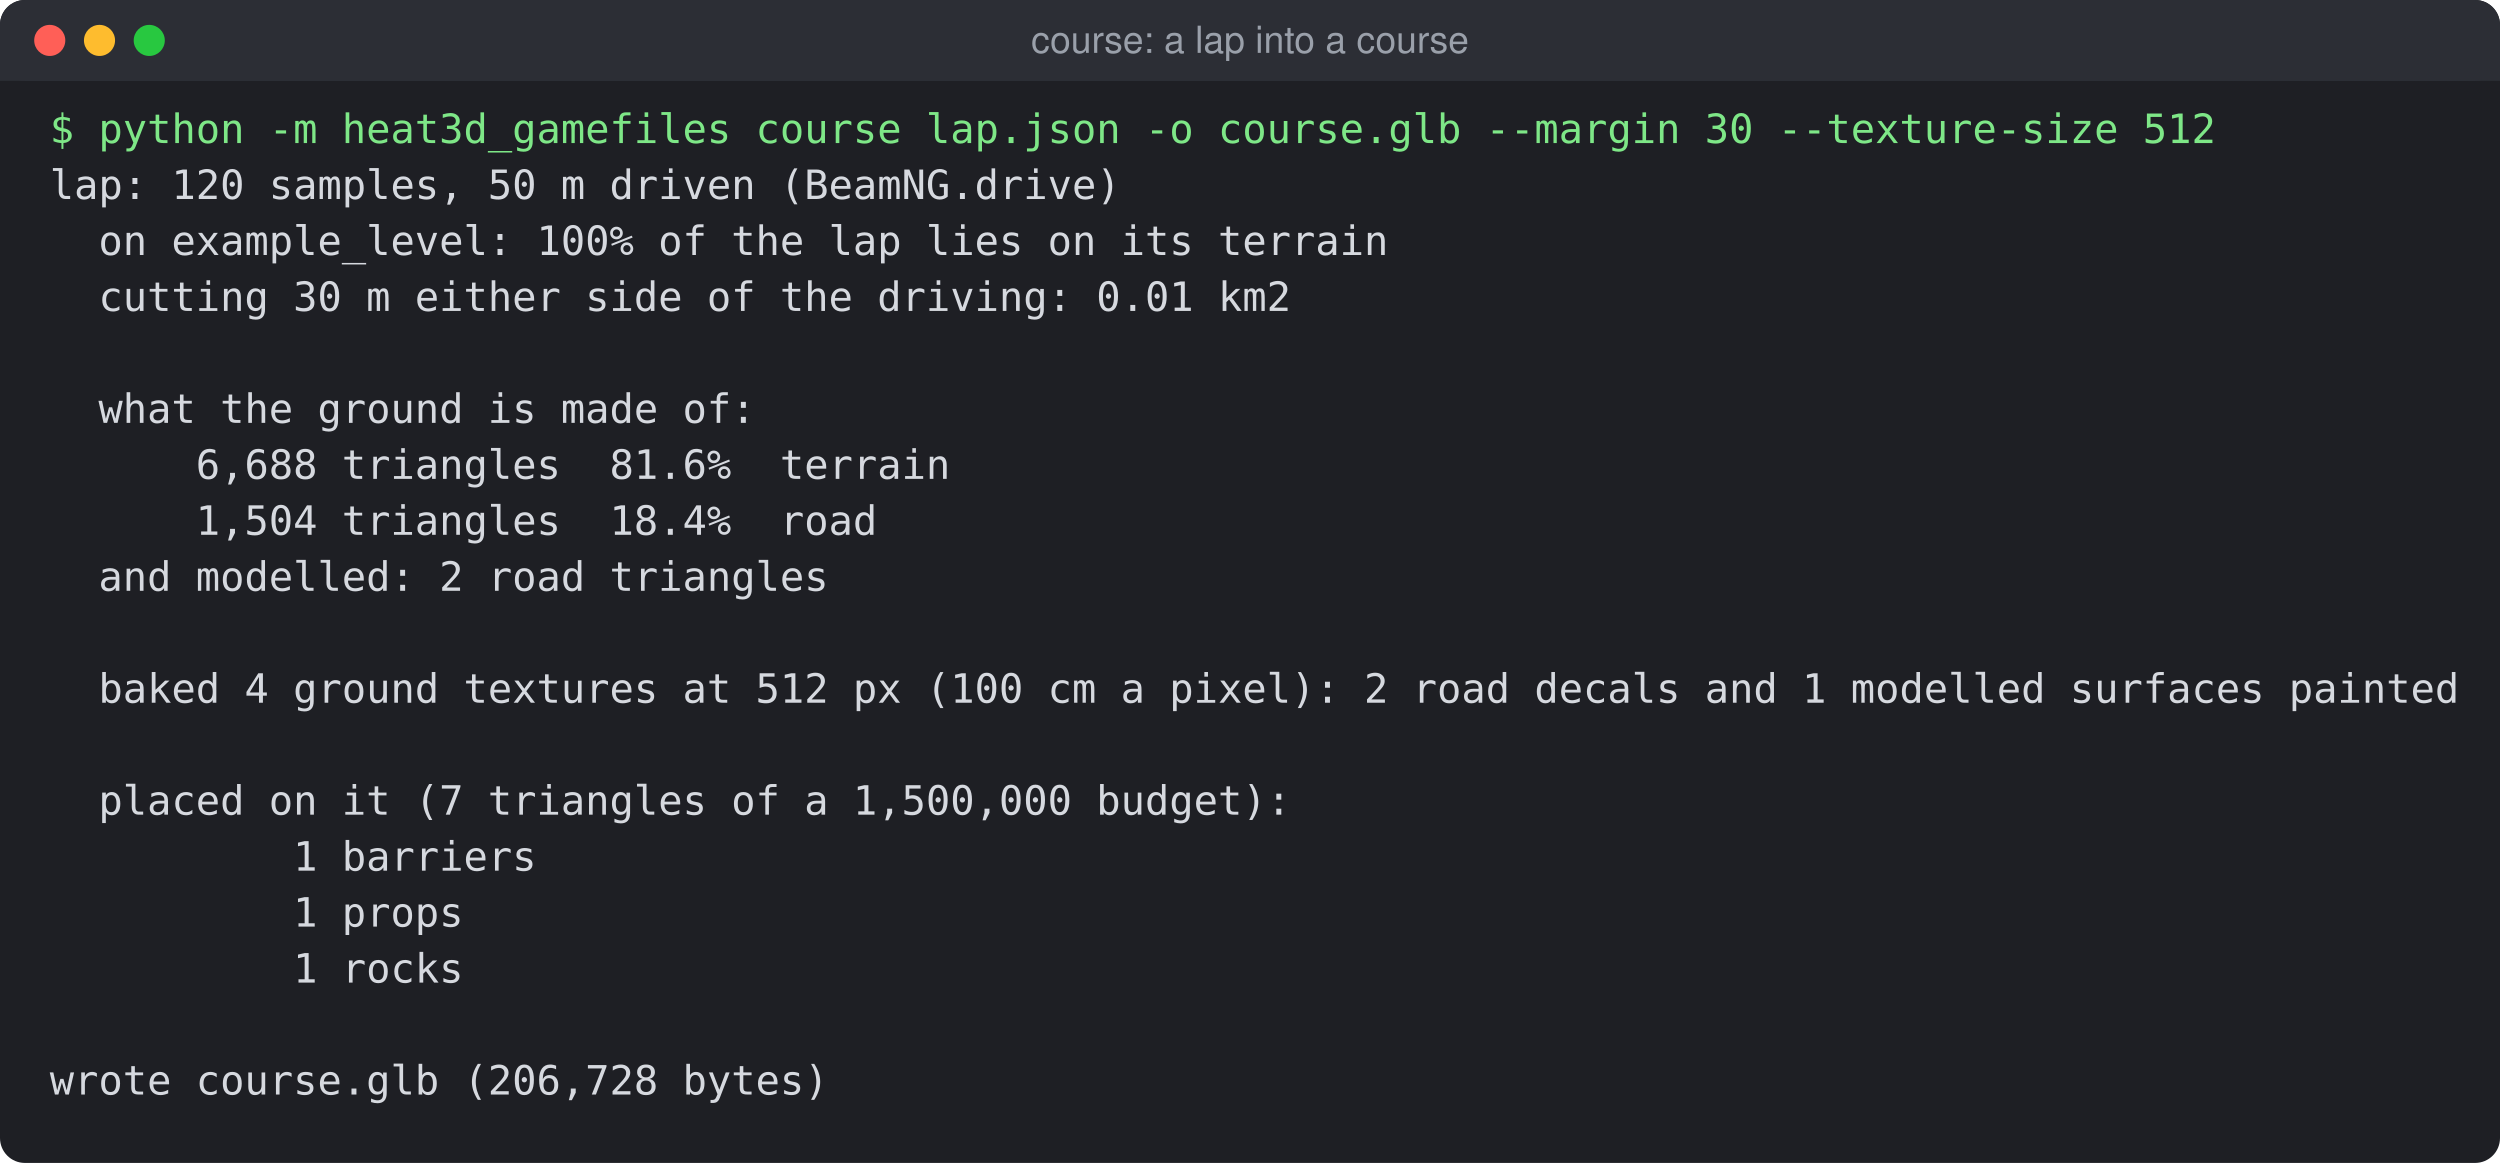
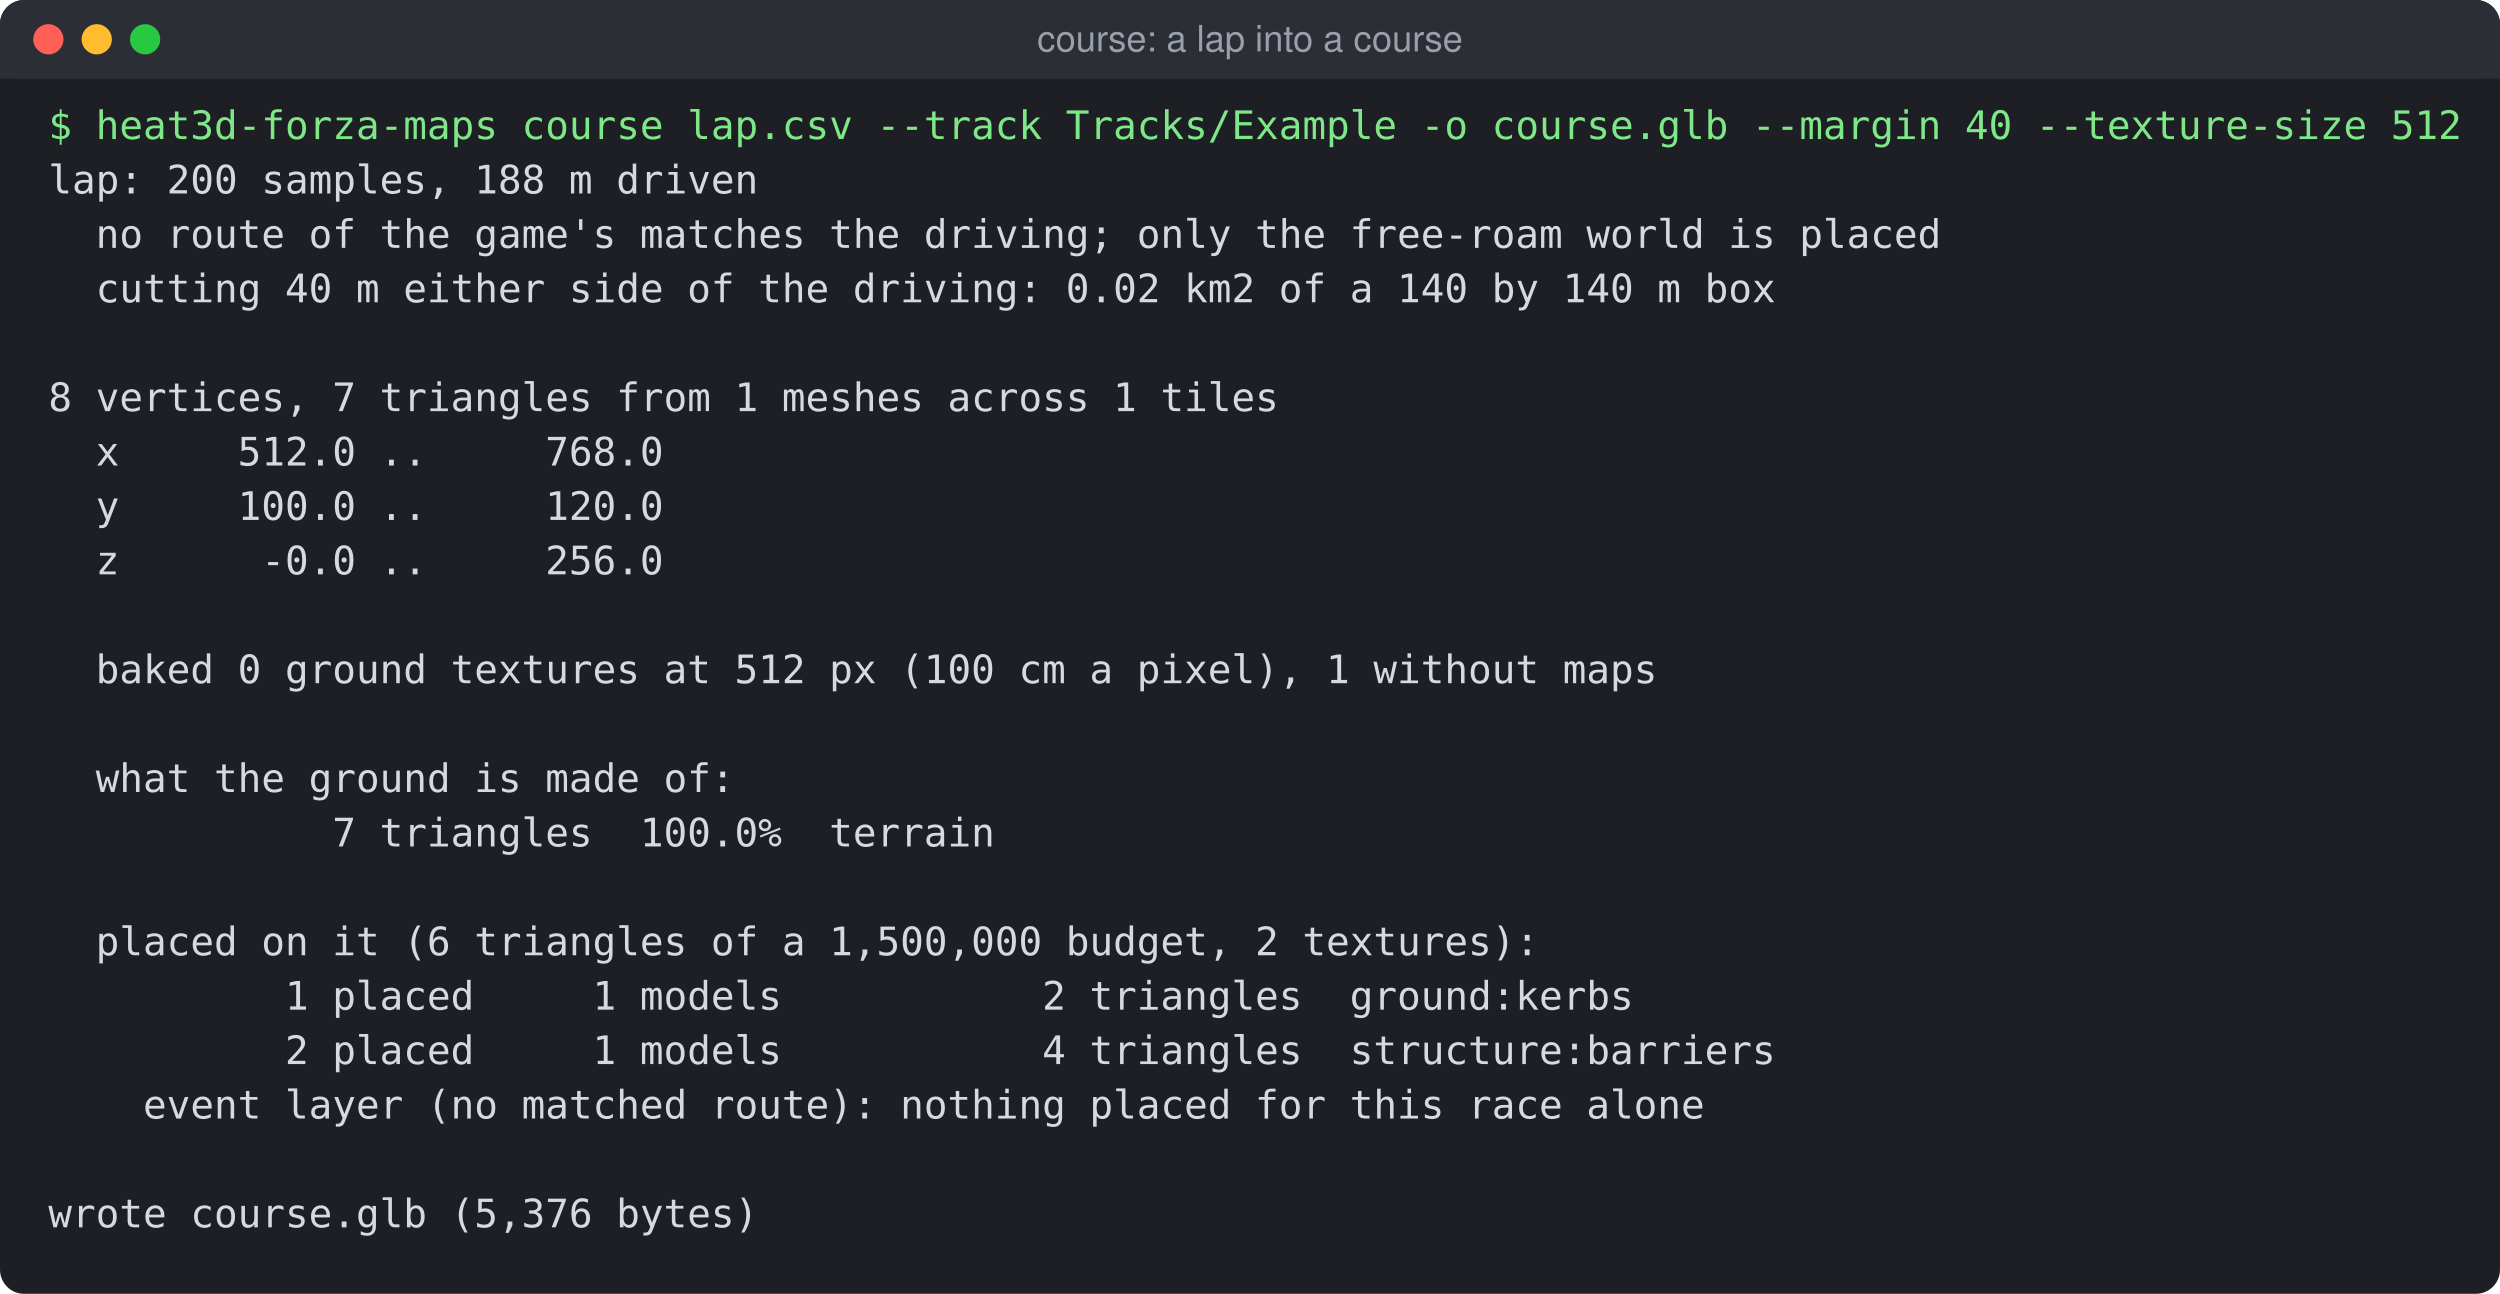
- <svg xmlns="http://www.w3.org/2000/svg" width="804" height="374" viewBox="0 0 804 374" role="img" aria-label="course: a lap into a course">
-   <rect width="804" height="374" rx="8" fill="#1e1f24" />
-   <rect width="804" height="26" rx="8" fill="#2c2e35" />
-   <rect y="18" width="804" height="8" fill="#2c2e35" />
+ <svg xmlns="http://www.w3.org/2000/svg" width="827" height="428" viewBox="0 0 827 428" role="img" aria-label="course: a lap into a course">
+   <rect width="827" height="428" rx="8" fill="#1e1f24" />
+   <rect width="827" height="26" rx="8" fill="#2c2e35" />
+   <rect y="18" width="827" height="8" fill="#2c2e35" />
  <circle cx="16" cy="13" r="5" fill="#ff5f57" />
  <circle cx="32" cy="13" r="5" fill="#febc2e" />
  <circle cx="48" cy="13" r="5" fill="#28c840" />
-   <text x="402.0" y="17" fill="#9aa0aa" font-family="Segoe UI,Helvetica,Arial,sans-serif" font-size="12" text-anchor="middle">course: a lap into a course</text>
+   <text x="413.5" y="17" fill="#9aa0aa" font-family="Segoe UI,Helvetica,Arial,sans-serif" font-size="12" text-anchor="middle">course: a lap into a course</text>
  <g font-family="Consolas,Menlo,DejaVu Sans Mono,monospace" font-size="13" xml:space="preserve" style="white-space:pre">
-     <text x="16" y="46" fill="#7ee787" xml:space="preserve" style="white-space:pre">$ python -m heat3d_gamefiles course lap.json -o course.glb --margin 30 --texture-size 512</text>
-     <text x="16" y="64" fill="#d6d9df" xml:space="preserve" style="white-space:pre">lap: 120 samples, 50 m driven (BeamNG.drive)</text>
-     <text x="16" y="82" fill="#d6d9df" xml:space="preserve" style="white-space:pre">  on example_level: 100% of the lap lies on its terrain</text>
-     <text x="16" y="100" fill="#d6d9df" xml:space="preserve" style="white-space:pre">  cutting 30 m either side of the driving: 0.01 km2</text>
+     <text x="16" y="46" fill="#7ee787" xml:space="preserve" style="white-space:pre">$ heat3d-forza-maps course lap.csv --track Tracks/Example -o course.glb --margin 40 --texture-size 512</text>
+     <text x="16" y="64" fill="#d6d9df" xml:space="preserve" style="white-space:pre">lap: 200 samples, 188 m driven</text>
+     <text x="16" y="82" fill="#d6d9df" xml:space="preserve" style="white-space:pre">  no route of the game's matches the driving; only the free-roam world is placed</text>
+     <text x="16" y="100" fill="#d6d9df" xml:space="preserve" style="white-space:pre">  cutting 40 m either side of the driving: 0.02 km2 of a 140 by 140 m box</text>
    <text x="16" y="118" fill="#d6d9df" xml:space="preserve" style="white-space:pre" />
-     <text x="16" y="136" fill="#d6d9df" xml:space="preserve" style="white-space:pre">  what the ground is made of:</text>
-     <text x="16" y="154" fill="#d6d9df" xml:space="preserve" style="white-space:pre">      6,688 triangles  81.6%  terrain</text>
-     <text x="16" y="172" fill="#d6d9df" xml:space="preserve" style="white-space:pre">      1,504 triangles  18.4%  road</text>
-     <text x="16" y="190" fill="#d6d9df" xml:space="preserve" style="white-space:pre">  and modelled: 2 road triangles</text>
+     <text x="16" y="136" fill="#d6d9df" xml:space="preserve" style="white-space:pre">8 vertices, 7 triangles from 1 meshes across 1 tiles</text>
+     <text x="16" y="154" fill="#d6d9df" xml:space="preserve" style="white-space:pre">  x     512.0 ..     768.0</text>
+     <text x="16" y="172" fill="#d6d9df" xml:space="preserve" style="white-space:pre">  y     100.0 ..     120.0</text>
+     <text x="16" y="190" fill="#d6d9df" xml:space="preserve" style="white-space:pre">  z      -0.0 ..     256.0</text>
    <text x="16" y="208" fill="#d6d9df" xml:space="preserve" style="white-space:pre" />
-     <text x="16" y="226" fill="#d6d9df" xml:space="preserve" style="white-space:pre">  baked 4 ground textures at 512 px (100 cm a pixel): 2 road decals and 1 modelled surfaces painted</text>
+     <text x="16" y="226" fill="#d6d9df" xml:space="preserve" style="white-space:pre">  baked 0 ground textures at 512 px (100 cm a pixel), 1 without maps</text>
    <text x="16" y="244" fill="#d6d9df" xml:space="preserve" style="white-space:pre" />
-     <text x="16" y="262" fill="#d6d9df" xml:space="preserve" style="white-space:pre">  placed on it (7 triangles of a 1,500,000 budget):</text>
-     <text x="16" y="280" fill="#d6d9df" xml:space="preserve" style="white-space:pre">          1 barriers</text>
-     <text x="16" y="298" fill="#d6d9df" xml:space="preserve" style="white-space:pre">          1 props</text>
-     <text x="16" y="316" fill="#d6d9df" xml:space="preserve" style="white-space:pre">          1 rocks</text>
-     <text x="16" y="334" fill="#d6d9df" xml:space="preserve" style="white-space:pre" />
-     <text x="16" y="352" fill="#d6d9df" xml:space="preserve" style="white-space:pre">wrote course.glb (206,728 bytes)</text>
+     <text x="16" y="262" fill="#d6d9df" xml:space="preserve" style="white-space:pre">  what the ground is made of:</text>
+     <text x="16" y="280" fill="#d6d9df" xml:space="preserve" style="white-space:pre">            7 triangles  100.0%  terrain</text>
+     <text x="16" y="298" fill="#d6d9df" xml:space="preserve" style="white-space:pre" />
+     <text x="16" y="316" fill="#d6d9df" xml:space="preserve" style="white-space:pre">  placed on it (6 triangles of a 1,500,000 budget, 2 textures):</text>
+     <text x="16" y="334" fill="#d6d9df" xml:space="preserve" style="white-space:pre">          1 placed     1 models           2 triangles  ground:kerbs</text>
+     <text x="16" y="352" fill="#d6d9df" xml:space="preserve" style="white-space:pre">          2 placed     1 models           4 triangles  structure:barriers</text>
+     <text x="16" y="370" fill="#d6d9df" xml:space="preserve" style="white-space:pre">    event layer (no matched route): nothing placed for this race alone</text>
+     <text x="16" y="388" fill="#d6d9df" xml:space="preserve" style="white-space:pre" />
+     <text x="16" y="406" fill="#d6d9df" xml:space="preserve" style="white-space:pre">wrote course.glb (5,376 bytes)</text>
  </g>
</svg>
